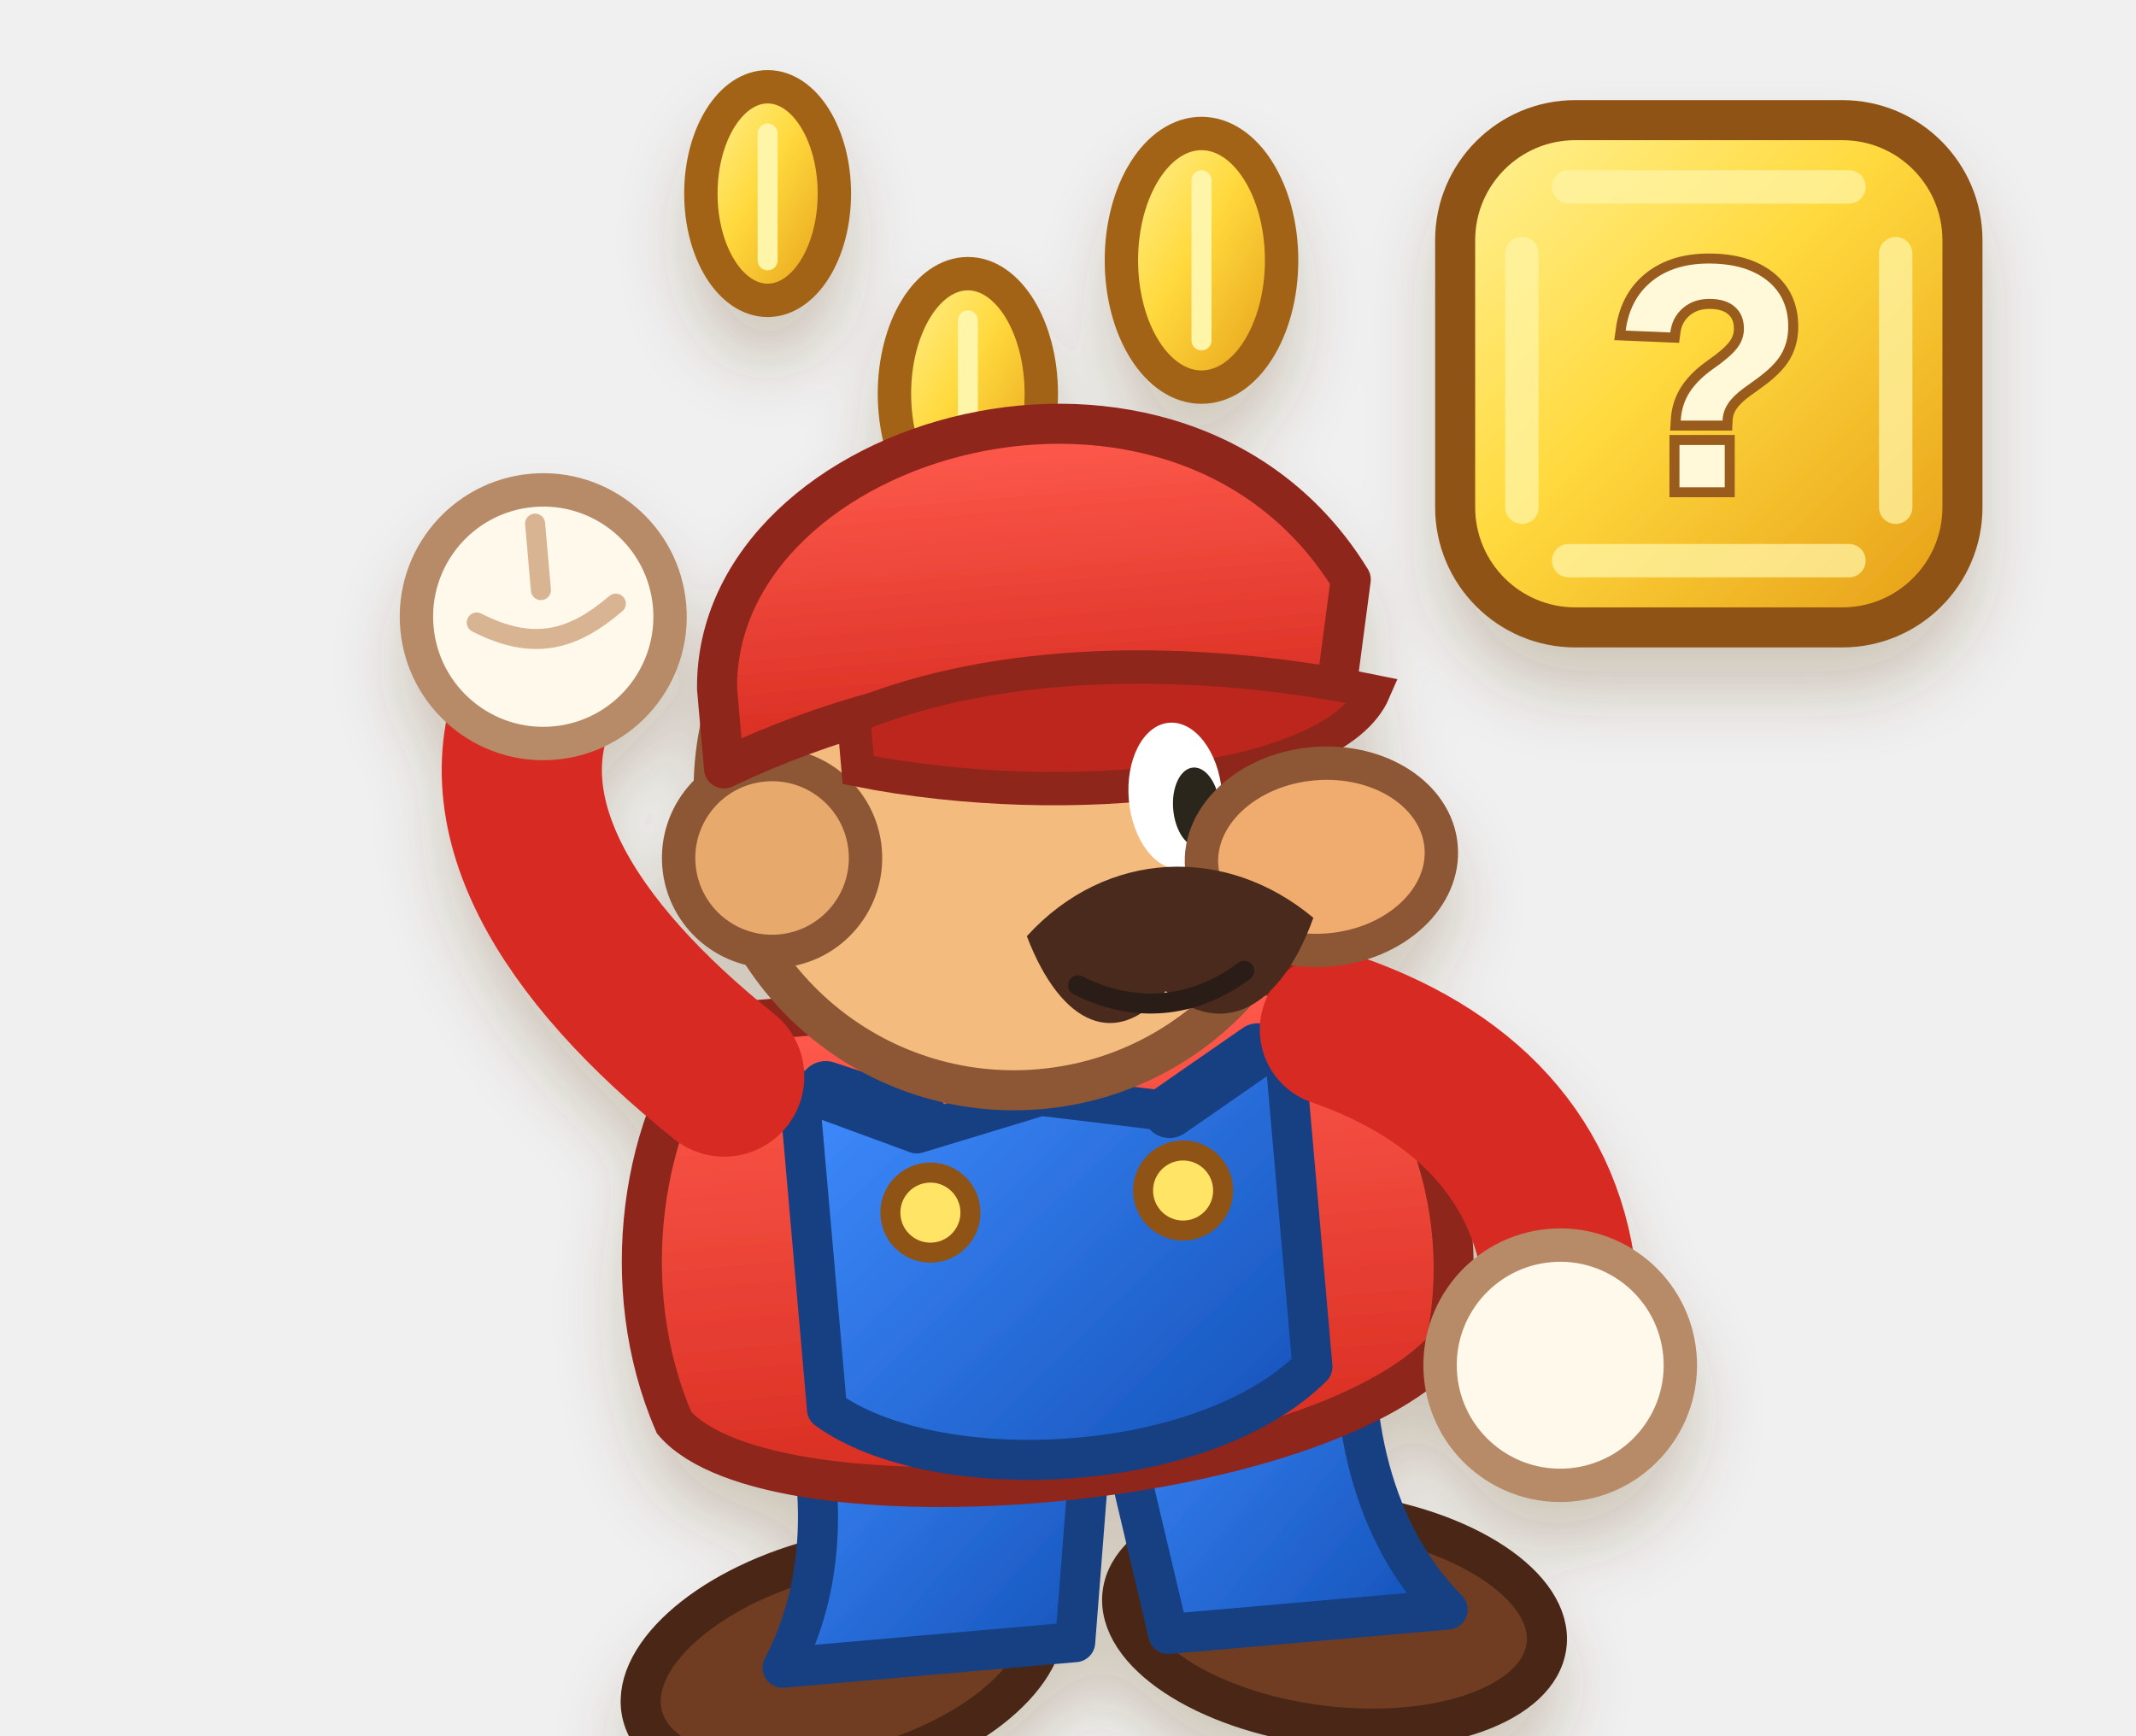
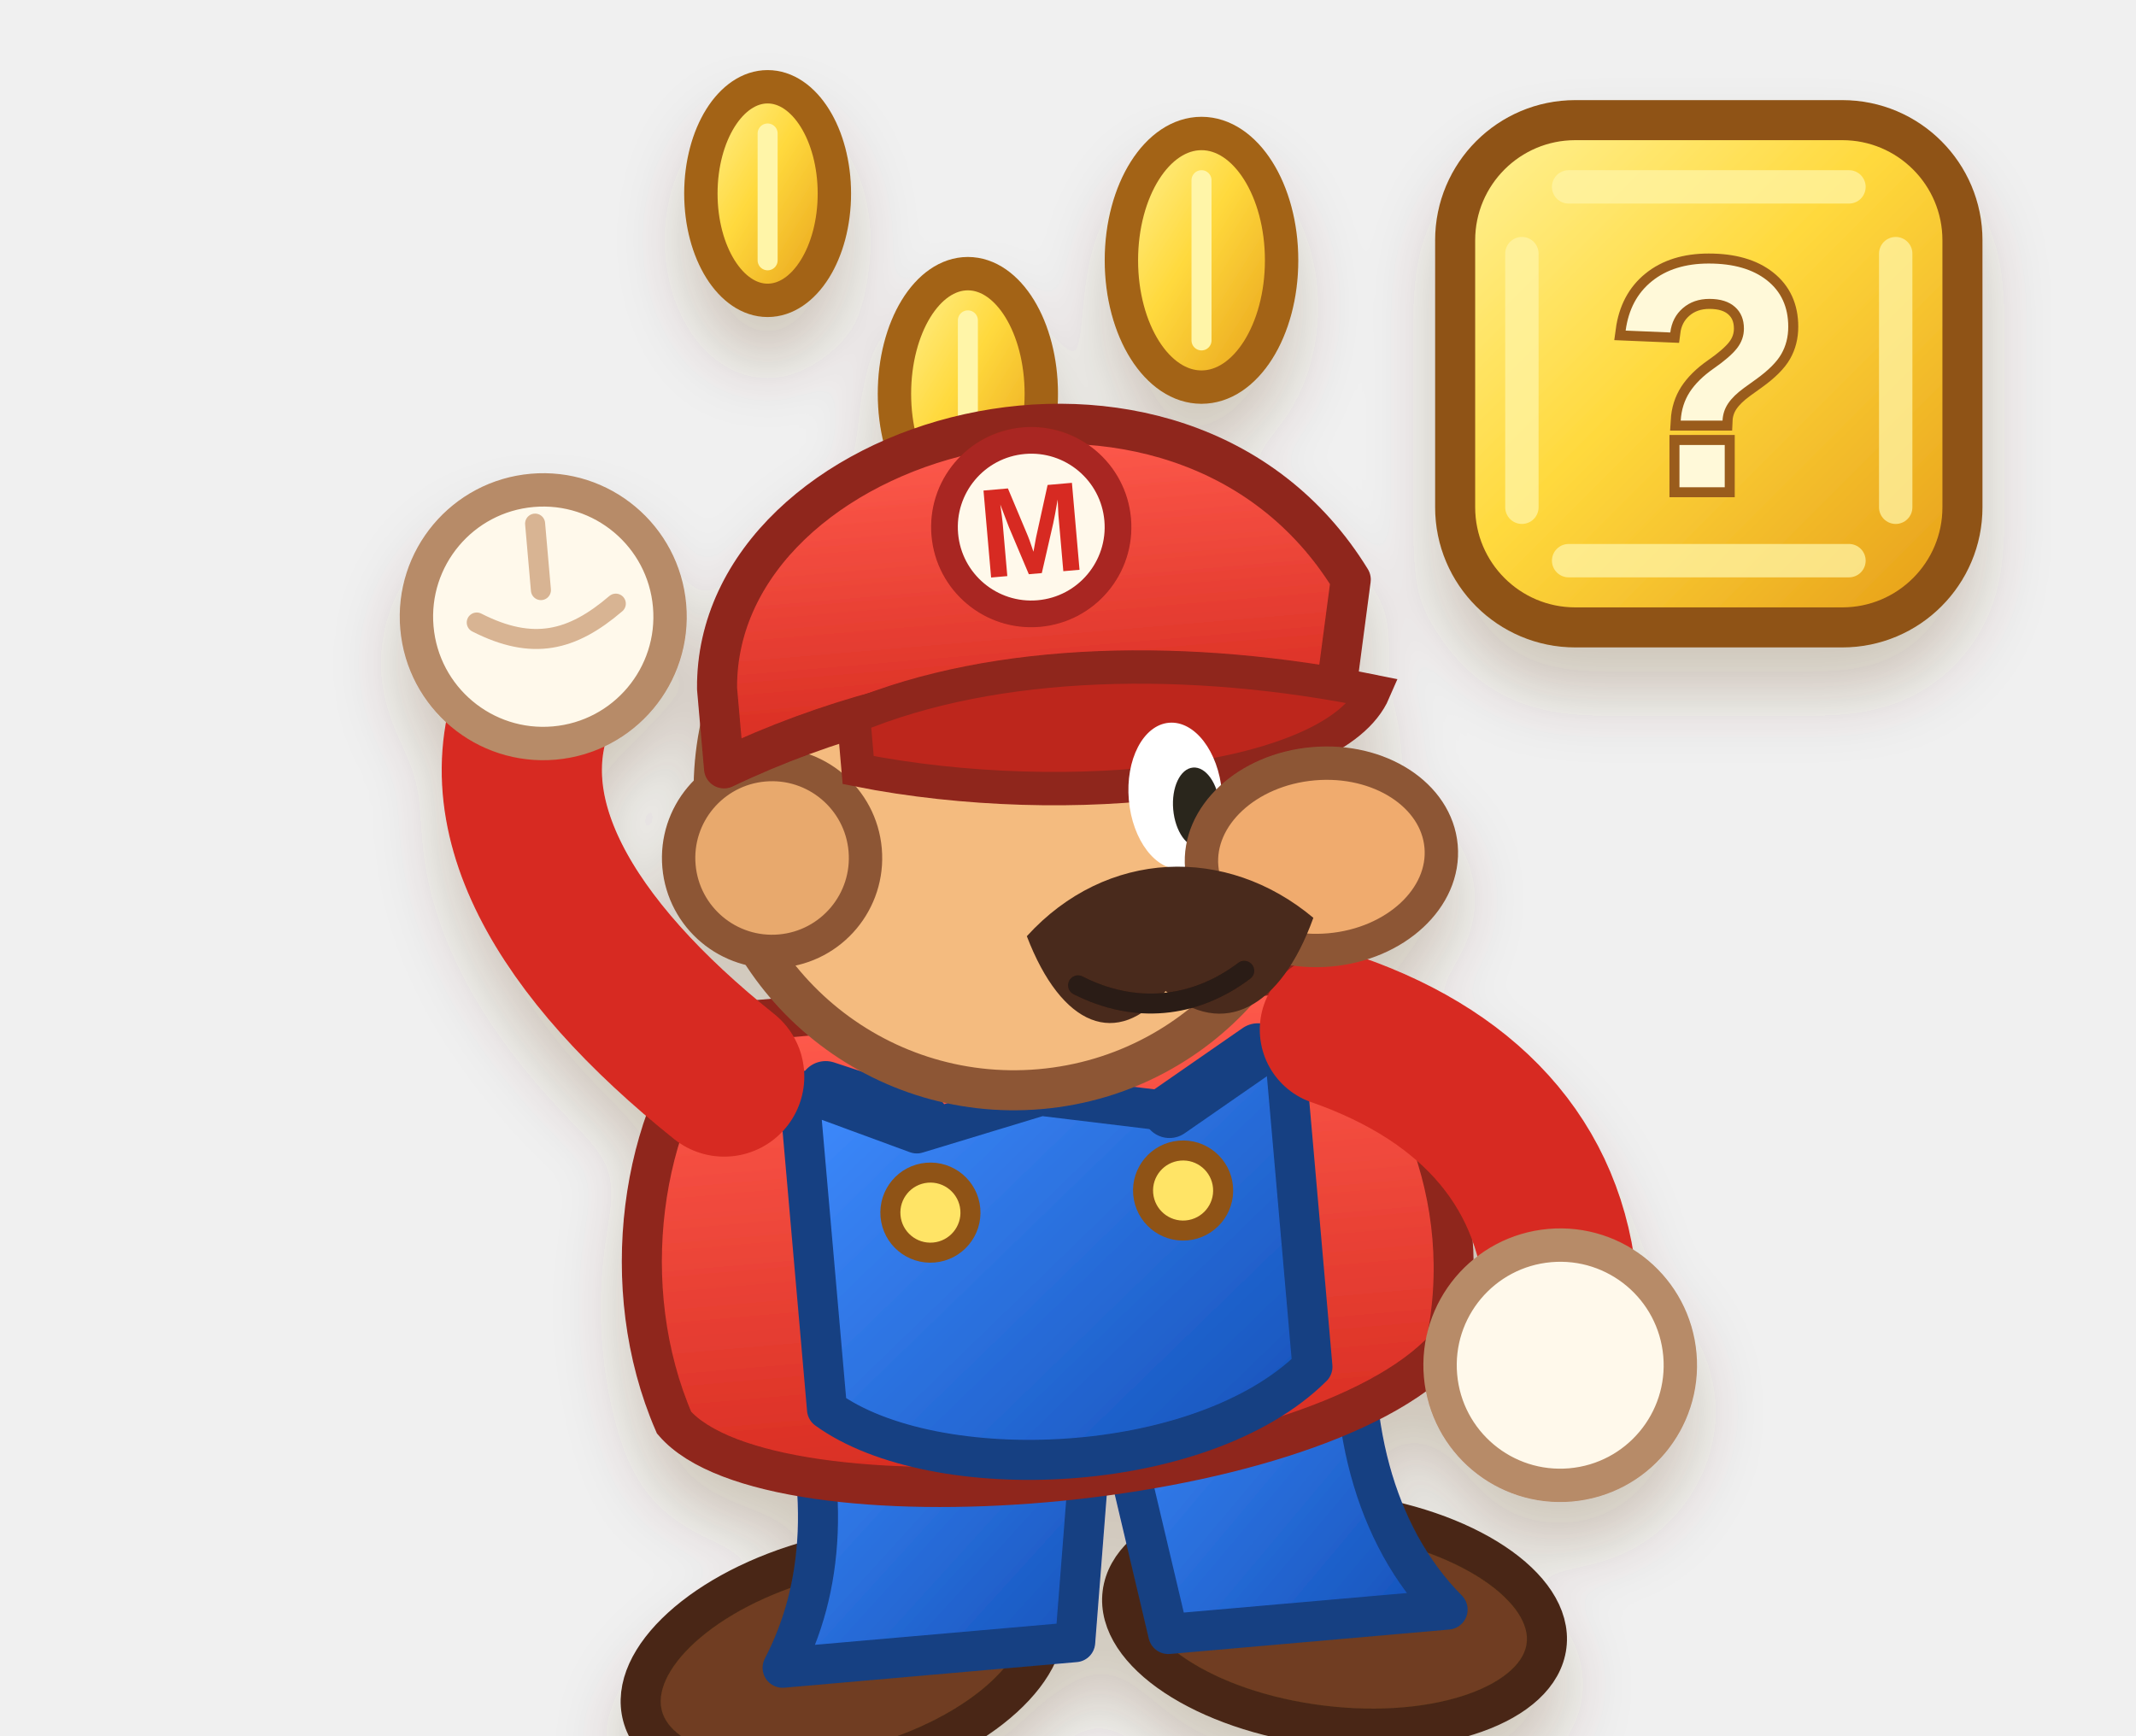
<svg xmlns="http://www.w3.org/2000/svg" viewBox="0 0 320 260" role="img" aria-labelledby="title desc">
  <defs>
    <linearGradient id="red" x1="0" y1="0" x2="0" y2="1">
      <stop offset="0" stop-color="#ff5b4d" />
      <stop offset="1" stop-color="#d72c21" />
    </linearGradient>
    <linearGradient id="blue" x1="0" y1="0" x2="1" y2="1">
      <stop offset="0" stop-color="#3f8cff" />
      <stop offset="1" stop-color="#1451b8" />
    </linearGradient>
    <linearGradient id="gold" x1="0" y1="0" x2="1" y2="1">
      <stop offset="0" stop-color="#fff39a" />
      <stop offset="0.45" stop-color="#ffd93d" />
      <stop offset="1" stop-color="#e59b16" />
    </linearGradient>
    <filter id="shadow" x="-30%" y="-30%" width="170%" height="180%">
      <feDropShadow dx="0" dy="7" stdDeviation="5" flood-color="#5b3215" flood-opacity=".22" />
    </filter>
  </defs>
  <g filter="url(#shadow)">
    <g transform="translate(218 18)">
      <rect width="76" height="76" rx="18" fill="url(#gold)" stroke="#8f5315" stroke-width="6" />
      <path d="M17 10h42M10 20v38M66 20v38M17 66h42" fill="none" stroke="#fff4a6" stroke-width="5" stroke-linecap="round" opacity=".75" />
      <text x="38" y="55" text-anchor="middle" font-family="Arial Rounded MT Bold,Arial,sans-serif" font-size="48" font-weight="900" fill="#fff9d9" stroke="#9a5c1d" stroke-width="3" paint-order="stroke">?</text>
    </g>
    <g fill="url(#gold)" stroke="#a36316" stroke-width="5">
      <ellipse cx="180" cy="39" rx="12" ry="19" />
      <ellipse cx="145" cy="59" rx="11" ry="18" />
      <ellipse cx="115" cy="29" rx="10" ry="16" />
    </g>
    <g fill="none" stroke="#fff5a8" stroke-width="3" stroke-linecap="round">
      <path d="M180 27v24" />
      <path d="M145 48v22" />
      <path d="M115 20v19" />
    </g>
    <g transform="translate(36 42) rotate(-5 110 112)">
      <ellipse cx="82" cy="205" rx="31" ry="16" fill="#6f3e20" stroke="#492817" stroke-width="6" transform="rotate(-10 82 205)" />
      <ellipse cx="156" cy="205" rx="32" ry="16" fill="#6f3e20" stroke="#492817" stroke-width="6" transform="rotate(12 156 205)" />
      <path d="M78 158c5 21 2 36-5 47h44l8-48z" fill="url(#blue)" stroke="#173f82" stroke-width="6" stroke-linejoin="round" />
      <path d="M124 157l7 48h42c-10-12-13-30-9-49z" fill="url(#blue)" stroke="#173f82" stroke-width="6" stroke-linejoin="round" />
      <path d="M72 108c-13 13-19 38-12 59 13 18 94 19 116-1 7-22-1-45-15-58z" fill="url(#red)" stroke="#8f251d" stroke-width="6" />
      <path d="M83 119v48c15 13 55 15 73 0v-49l-18 9-19-4-19 4z" fill="url(#blue)" stroke="#173f82" stroke-width="6" stroke-linejoin="round" />
      <path d="M87 119l14 6M152 119l-14 8" stroke="#173f82" stroke-width="8" stroke-linecap="round" />
      <circle cx="101" cy="139" r="6" fill="#ffe466" stroke="#8f5315" stroke-width="3" />
      <circle cx="139" cy="139" r="6" fill="#ffe466" stroke="#8f5315" stroke-width="3" />
      <path d="M72 116C50 95 39 73 50 55" fill="none" stroke="#d72c21" stroke-width="24" stroke-linecap="round" />
      <circle cx="51" cy="45" r="19" fill="#fff9eb" stroke="#b78b67" stroke-width="5" />
      <path d="M41 45c8 5 14 4 21-1M51 31v10" fill="none" stroke="#d8b493" stroke-width="3" stroke-linecap="round" />
      <path d="M164 117c20 9 31 24 30 44" fill="none" stroke="#d72c21" stroke-width="23" stroke-linecap="round" />
      <circle cx="193" cy="170" r="18" fill="#fff9eb" stroke="#b78b67" stroke-width="5" />
      <rect x="100" y="91" width="40" height="27" rx="13" fill="#f1b678" stroke="#8d5736" stroke-width="5" />
      <circle cx="119" cy="77" r="45" fill="#f4bb7f" stroke="#8d5736" stroke-width="6" />
      <circle cx="82" cy="84" r="14" fill="#e8a96d" stroke="#8d5736" stroke-width="5" />
      <path d="M82 53c6-28 68-39 85 3-16 4-31 2-47-3-11 8-22 12-38 12z" fill="#63391f" />
      <path d="M76 58c3-38 74-52 96-8l-4 18c-25-9-60-10-92 2z" fill="url(#red)" stroke="#8f251d" stroke-width="6" stroke-linejoin="round" />
+       <circle cx="125" cy="38" r="13" fill="#fff9eb" stroke="#a92520" stroke-width="4" />
+       <text x="125" y="45" text-anchor="middle" font-family="Arial Rounded MT Bold,Arial,sans-serif" font-size="19" font-weight="900" fill="#d72c21">M</text>
      <path d="M96 64c22-7 51-5 78 3-7 13-47 14-78 5z" fill="#bd261e" stroke="#8f251d" stroke-width="5" />
      <ellipse cx="143" cy="80" rx="7" ry="11" fill="#fff" />
      <ellipse cx="146" cy="82" rx="3.5" ry="6" fill="#2b261f" />
      <ellipse cx="164" cy="91" rx="18" ry="14" fill="#f0ab6e" stroke="#8d5736" stroke-width="5" />
      <path d="M119 99c13-12 31-11 43 1-6 13-15 17-23 9-8 8-16 4-20-10z" fill="#4a2b1c" />
      <path d="M126 107c8 5 17 5 25 0" fill="none" stroke="#2c1b13" stroke-width="3" stroke-linecap="round" />
    </g>
  </g>
</svg>
